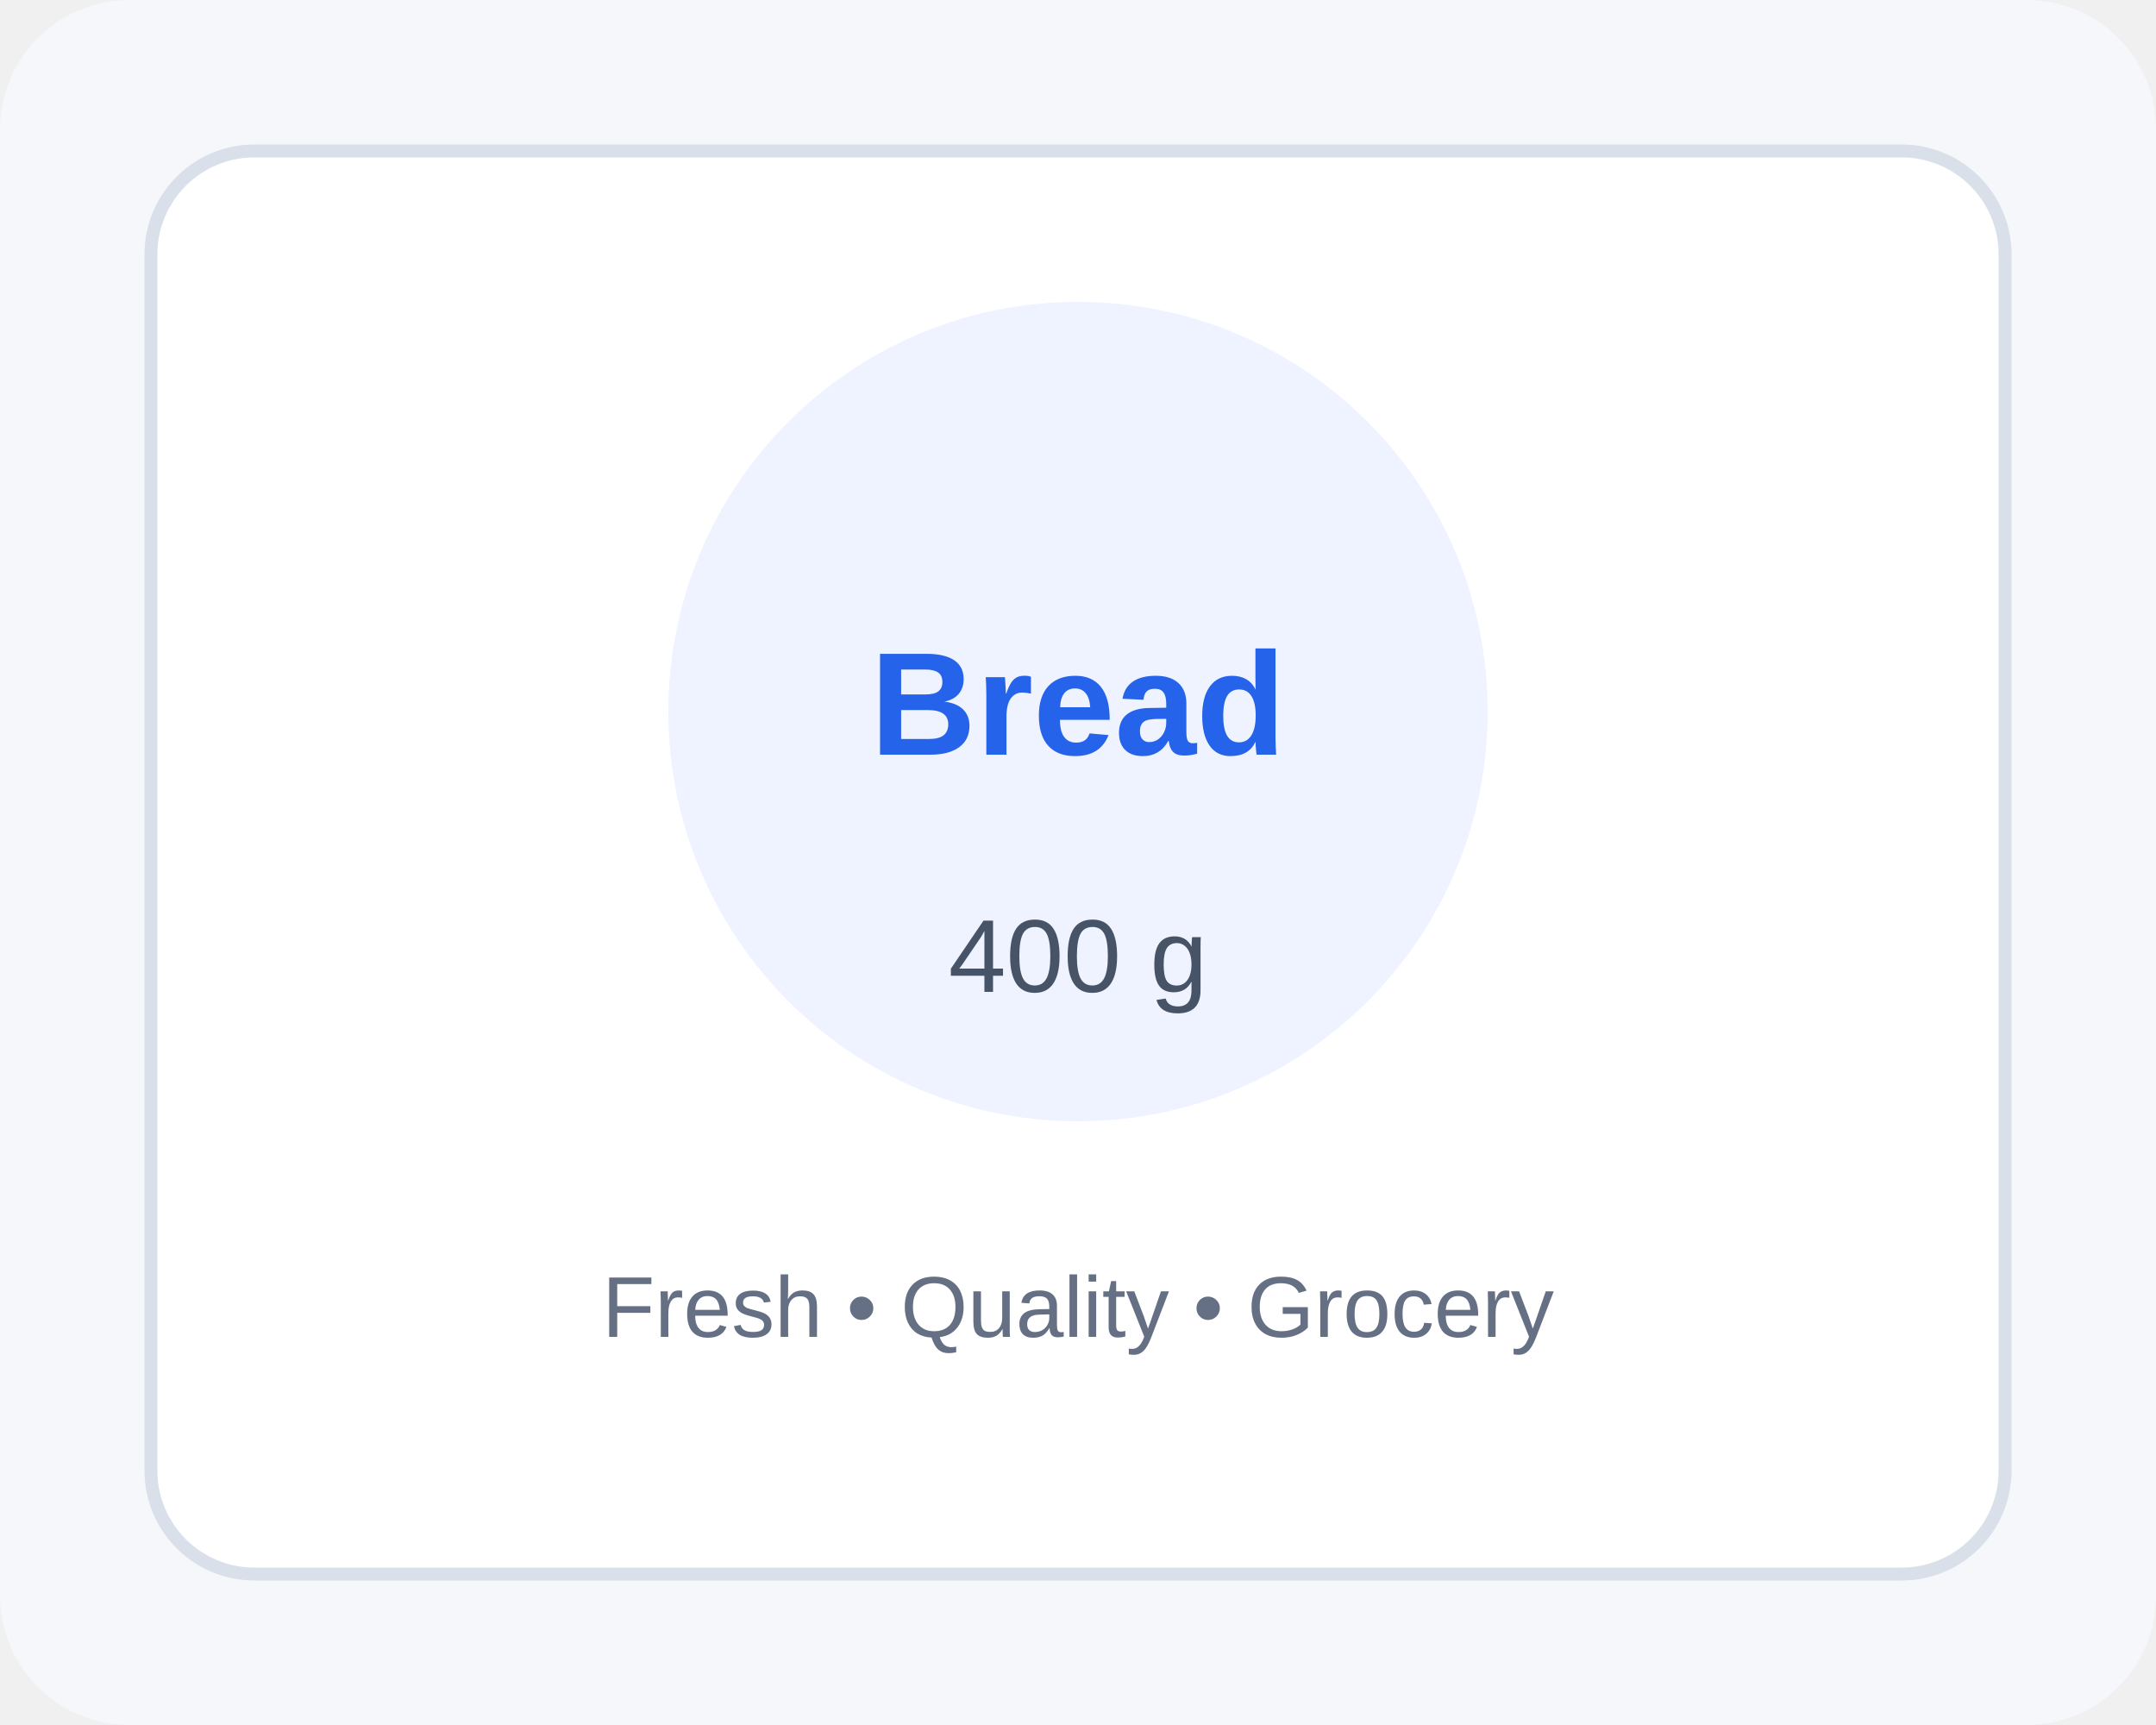
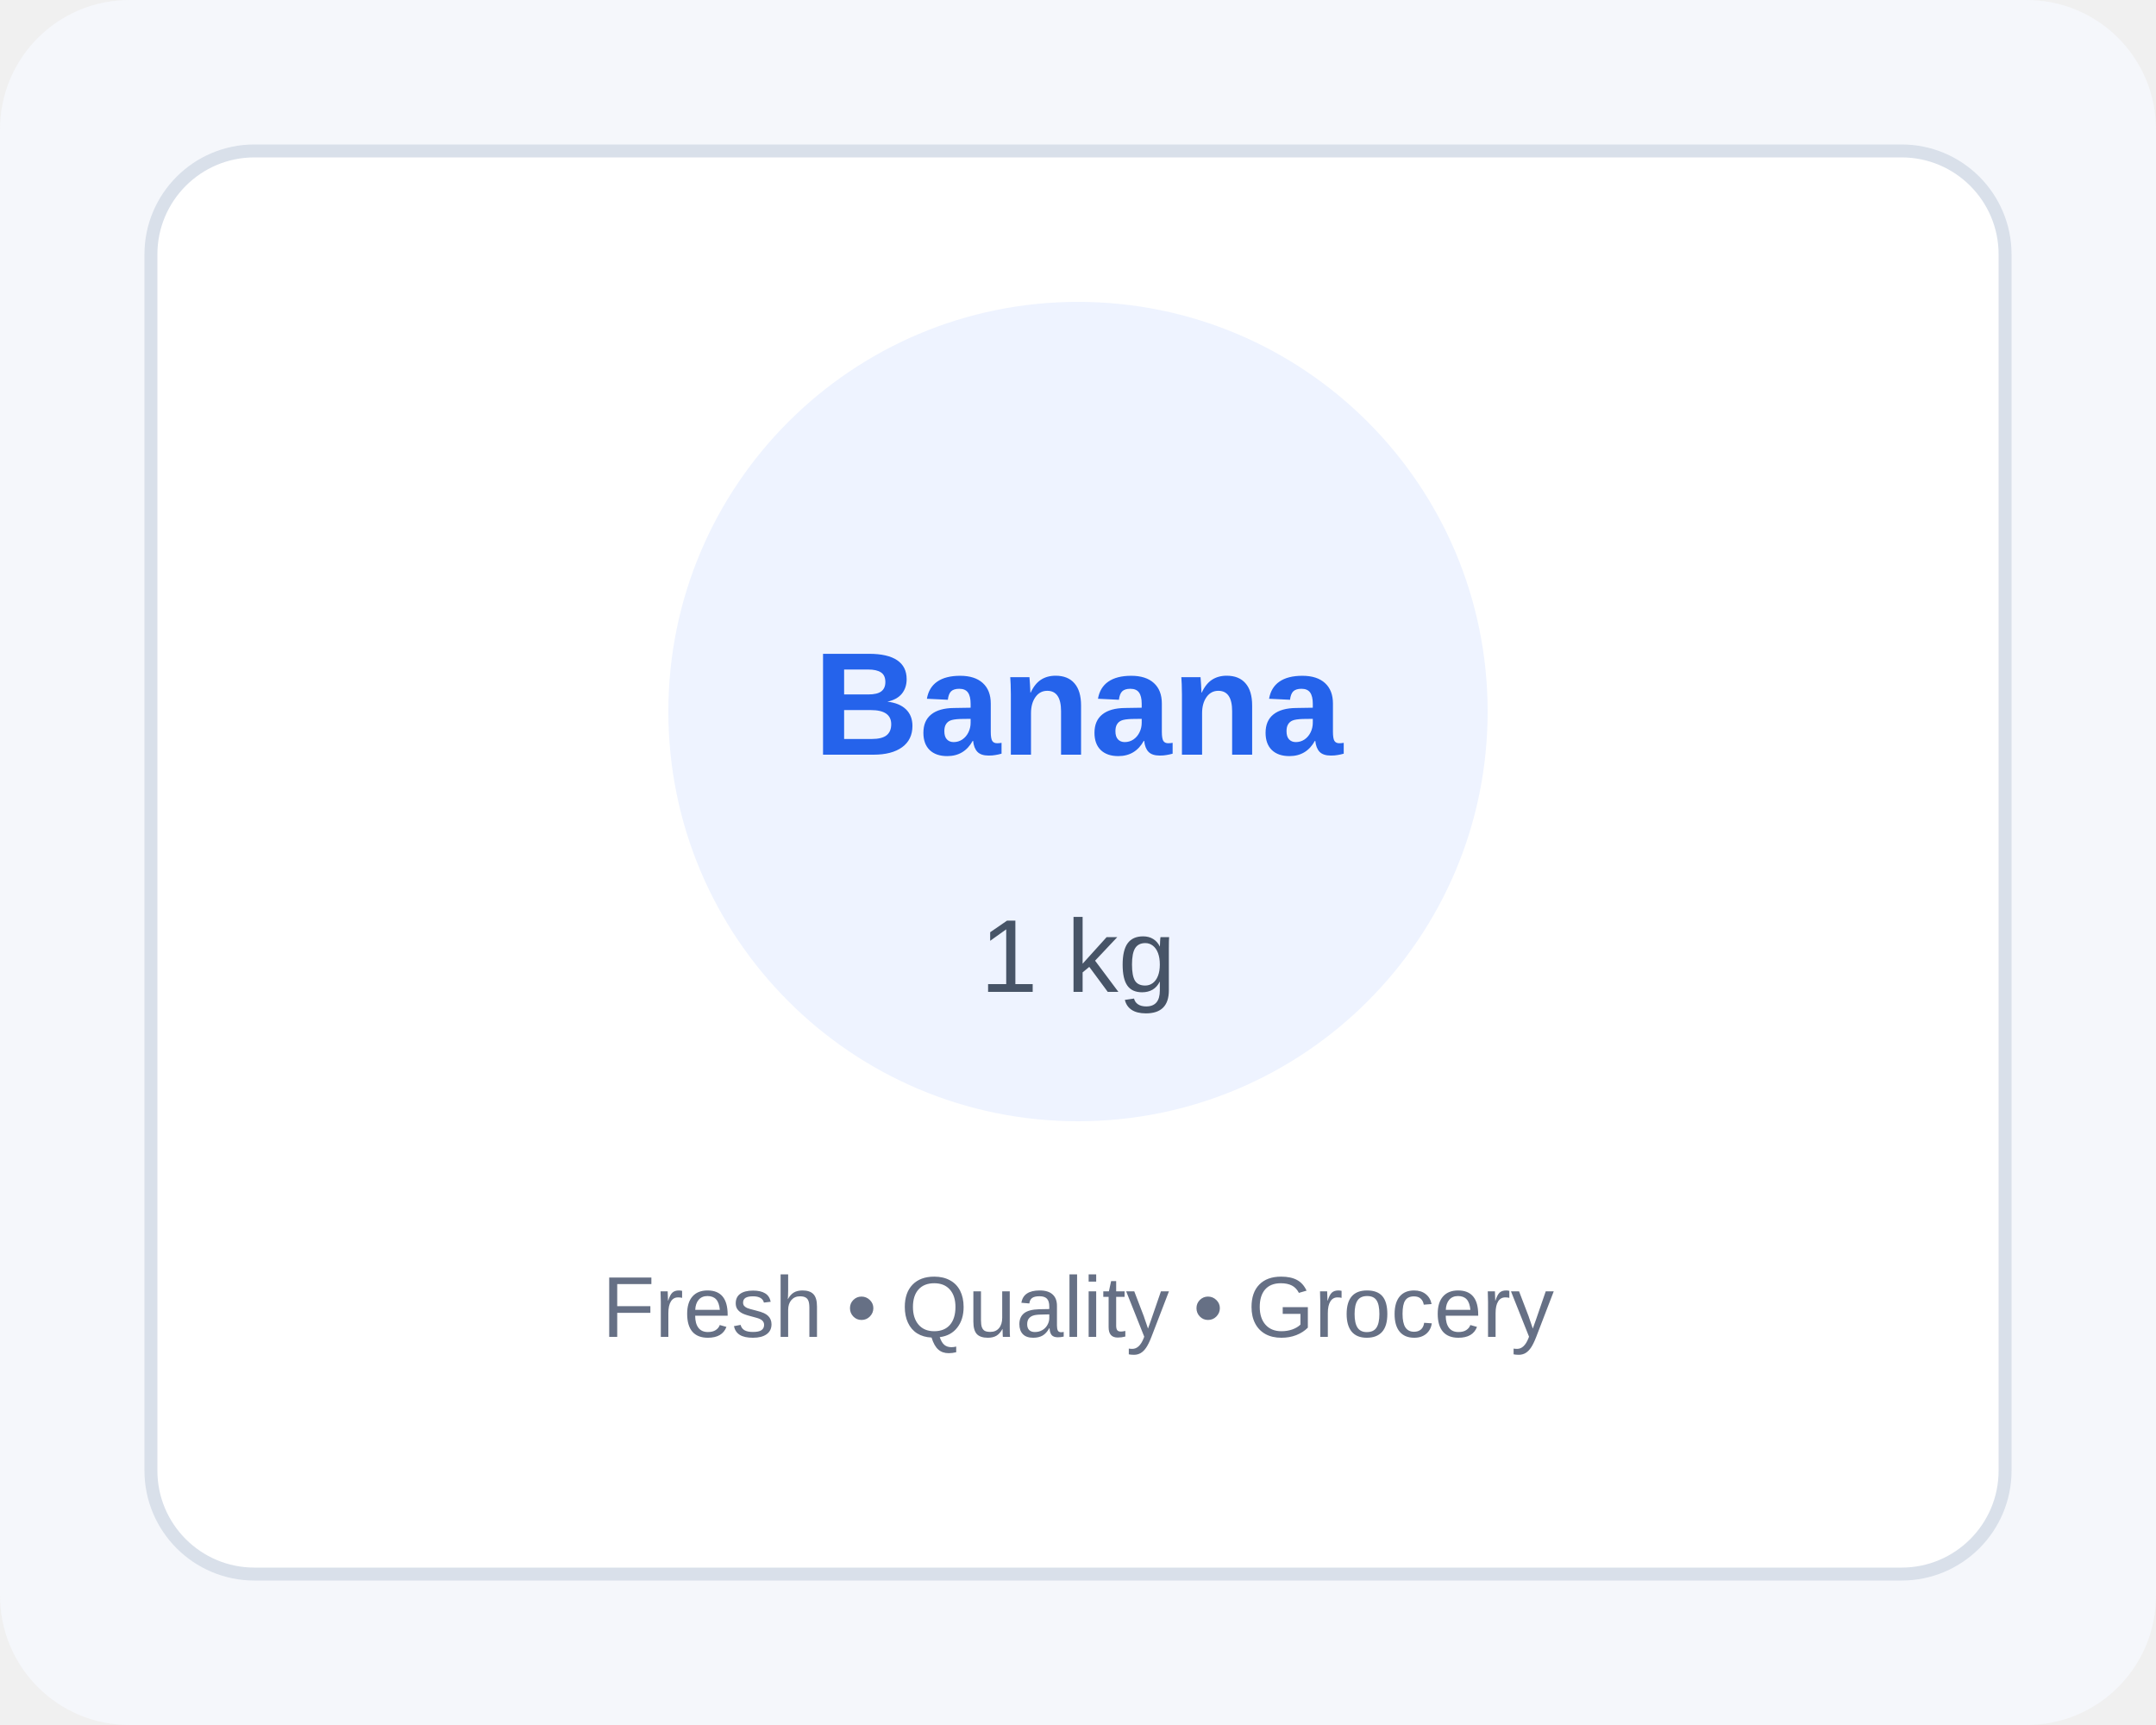
<svg xmlns="http://www.w3.org/2000/svg" width="500" height="400" viewBox="0 0 500 400">
  <rect width="500" height="400" rx="30" fill="#f5f7fb" />
  <rect x="35" y="35" width="430" height="330" rx="24" fill="white" stroke="#d9e0ea" stroke-width="3" />
  <circle cx="250" cy="165" r="95" fill="#eef3ff" />
-   <text x="250" y="175" text-anchor="middle" font-family="Arial" font-size="34" font-weight="bold" fill="#2563eb">Bread</text>
-   <text x="250" y="230" text-anchor="middle" font-family="Arial" font-size="24" fill="#475467">400 g</text>
+   <text x="250" y="175" text-anchor="middle" font-family="Arial" font-size="34" font-weight="bold" fill="#2563eb">Banana</text>
+   <text x="250" y="230" text-anchor="middle" font-family="Arial" font-size="24" fill="#475467">1 kg</text>
  <text x="250" y="310" text-anchor="middle" font-family="Arial" font-size="20" fill="#667085">Fresh • Quality • Grocery</text>
</svg>
